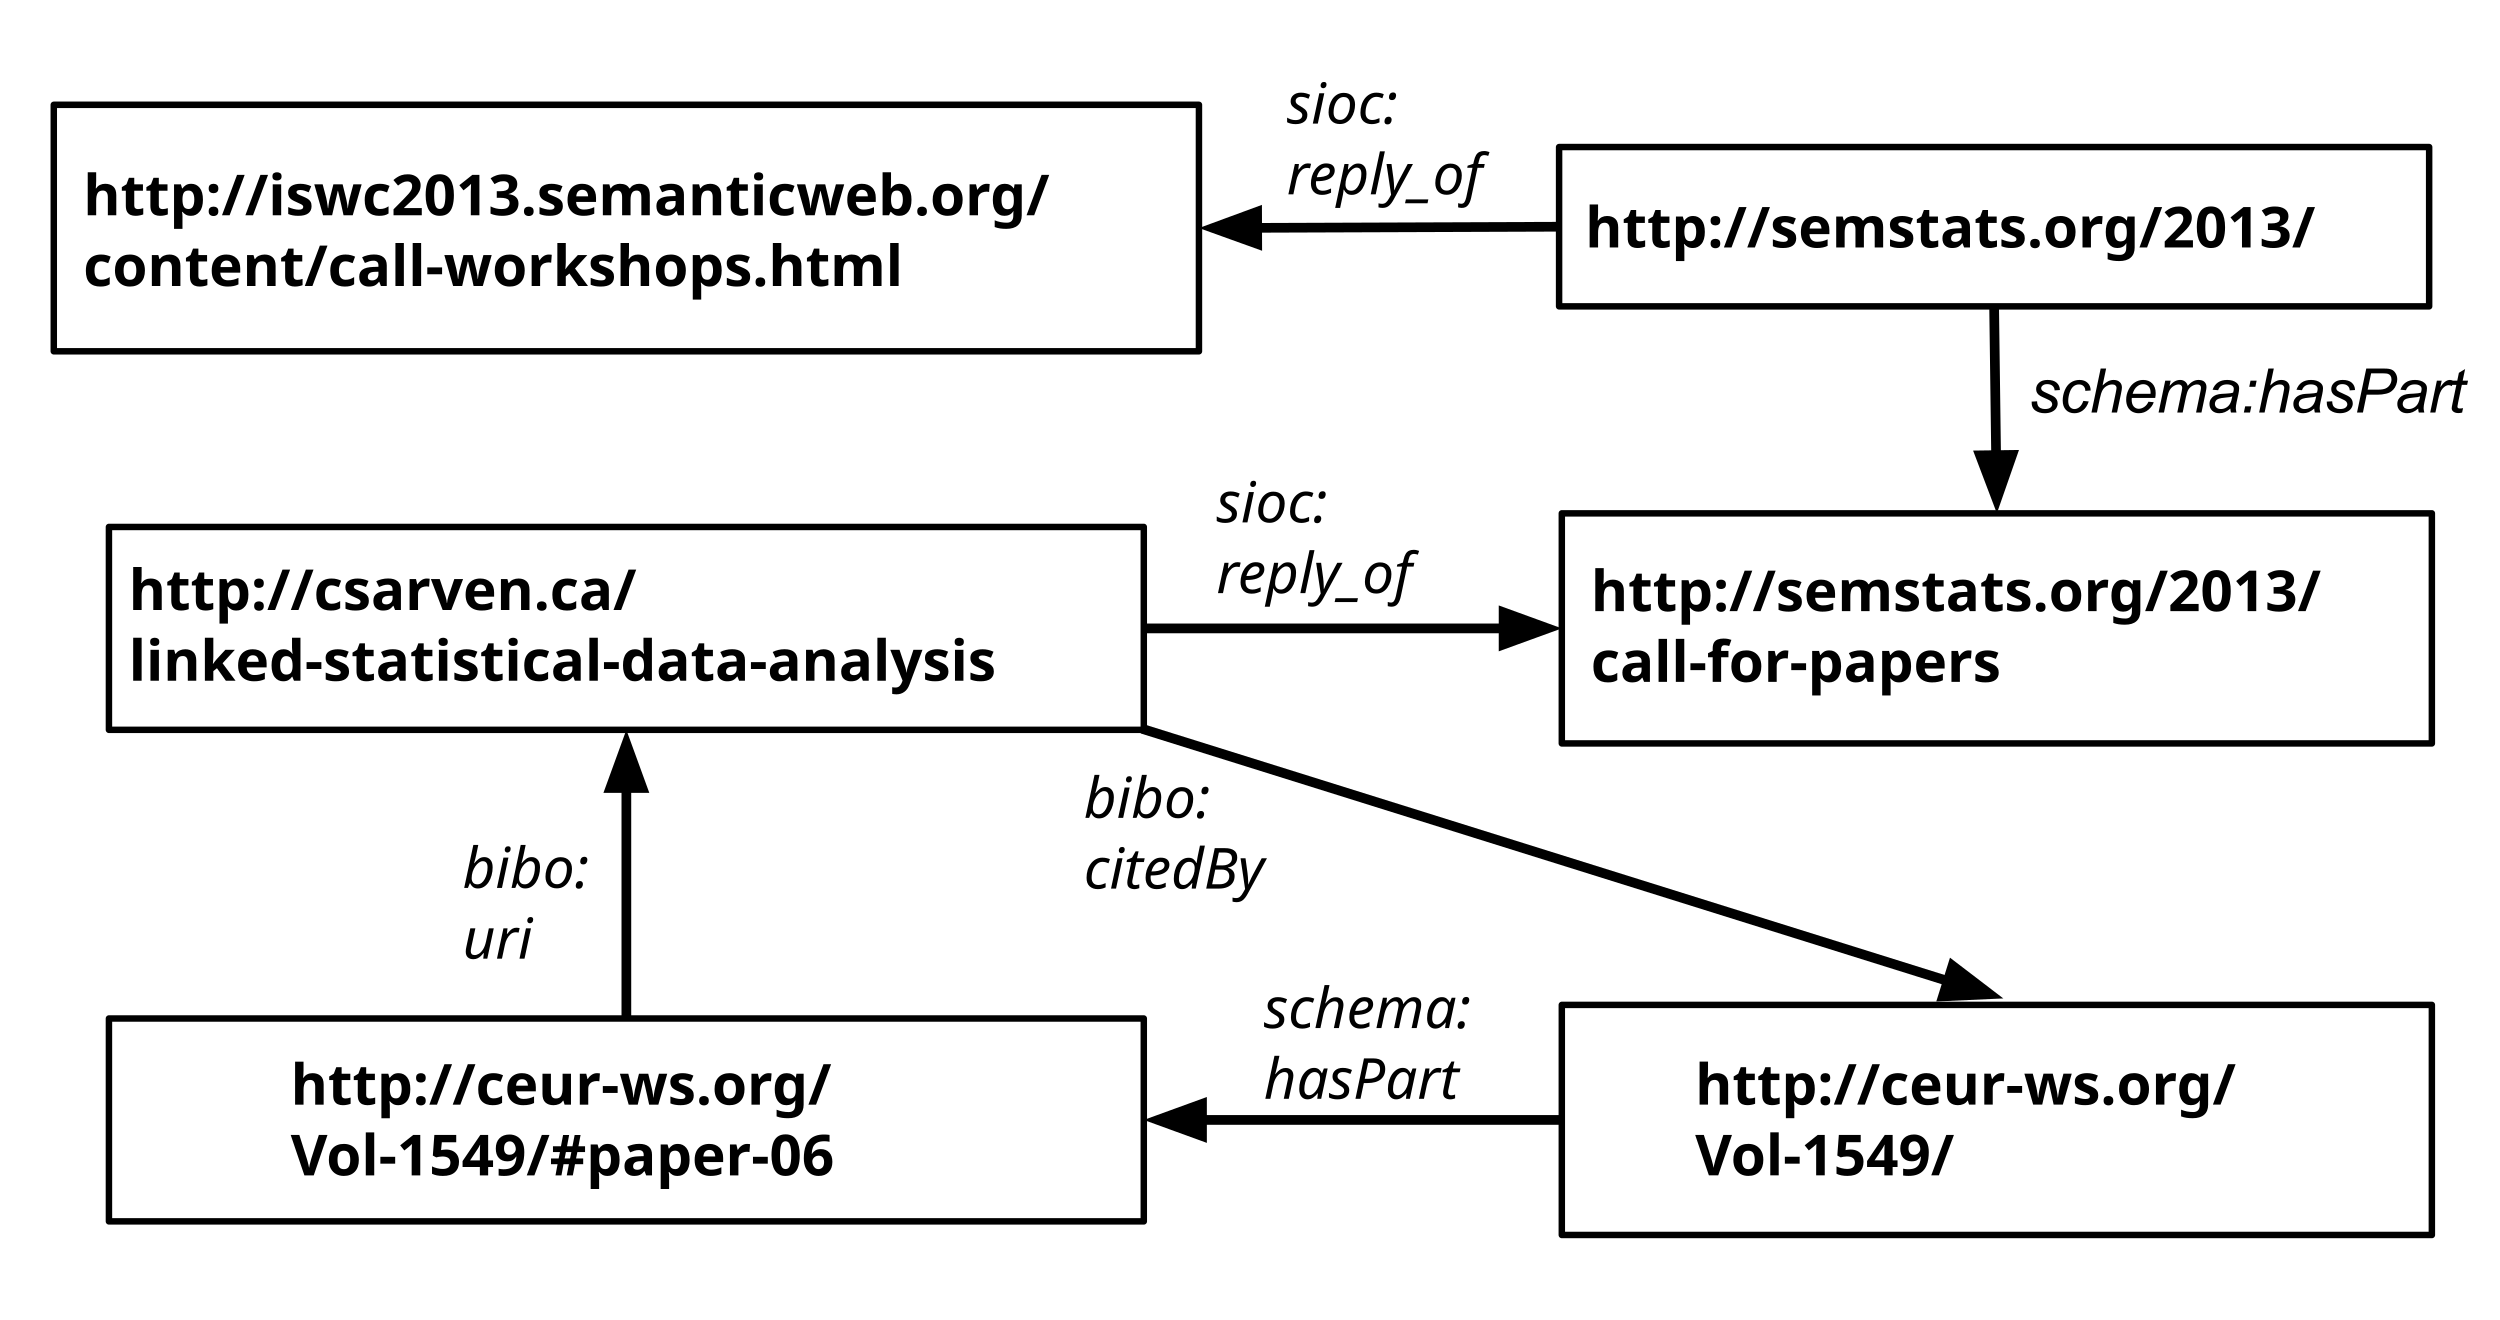
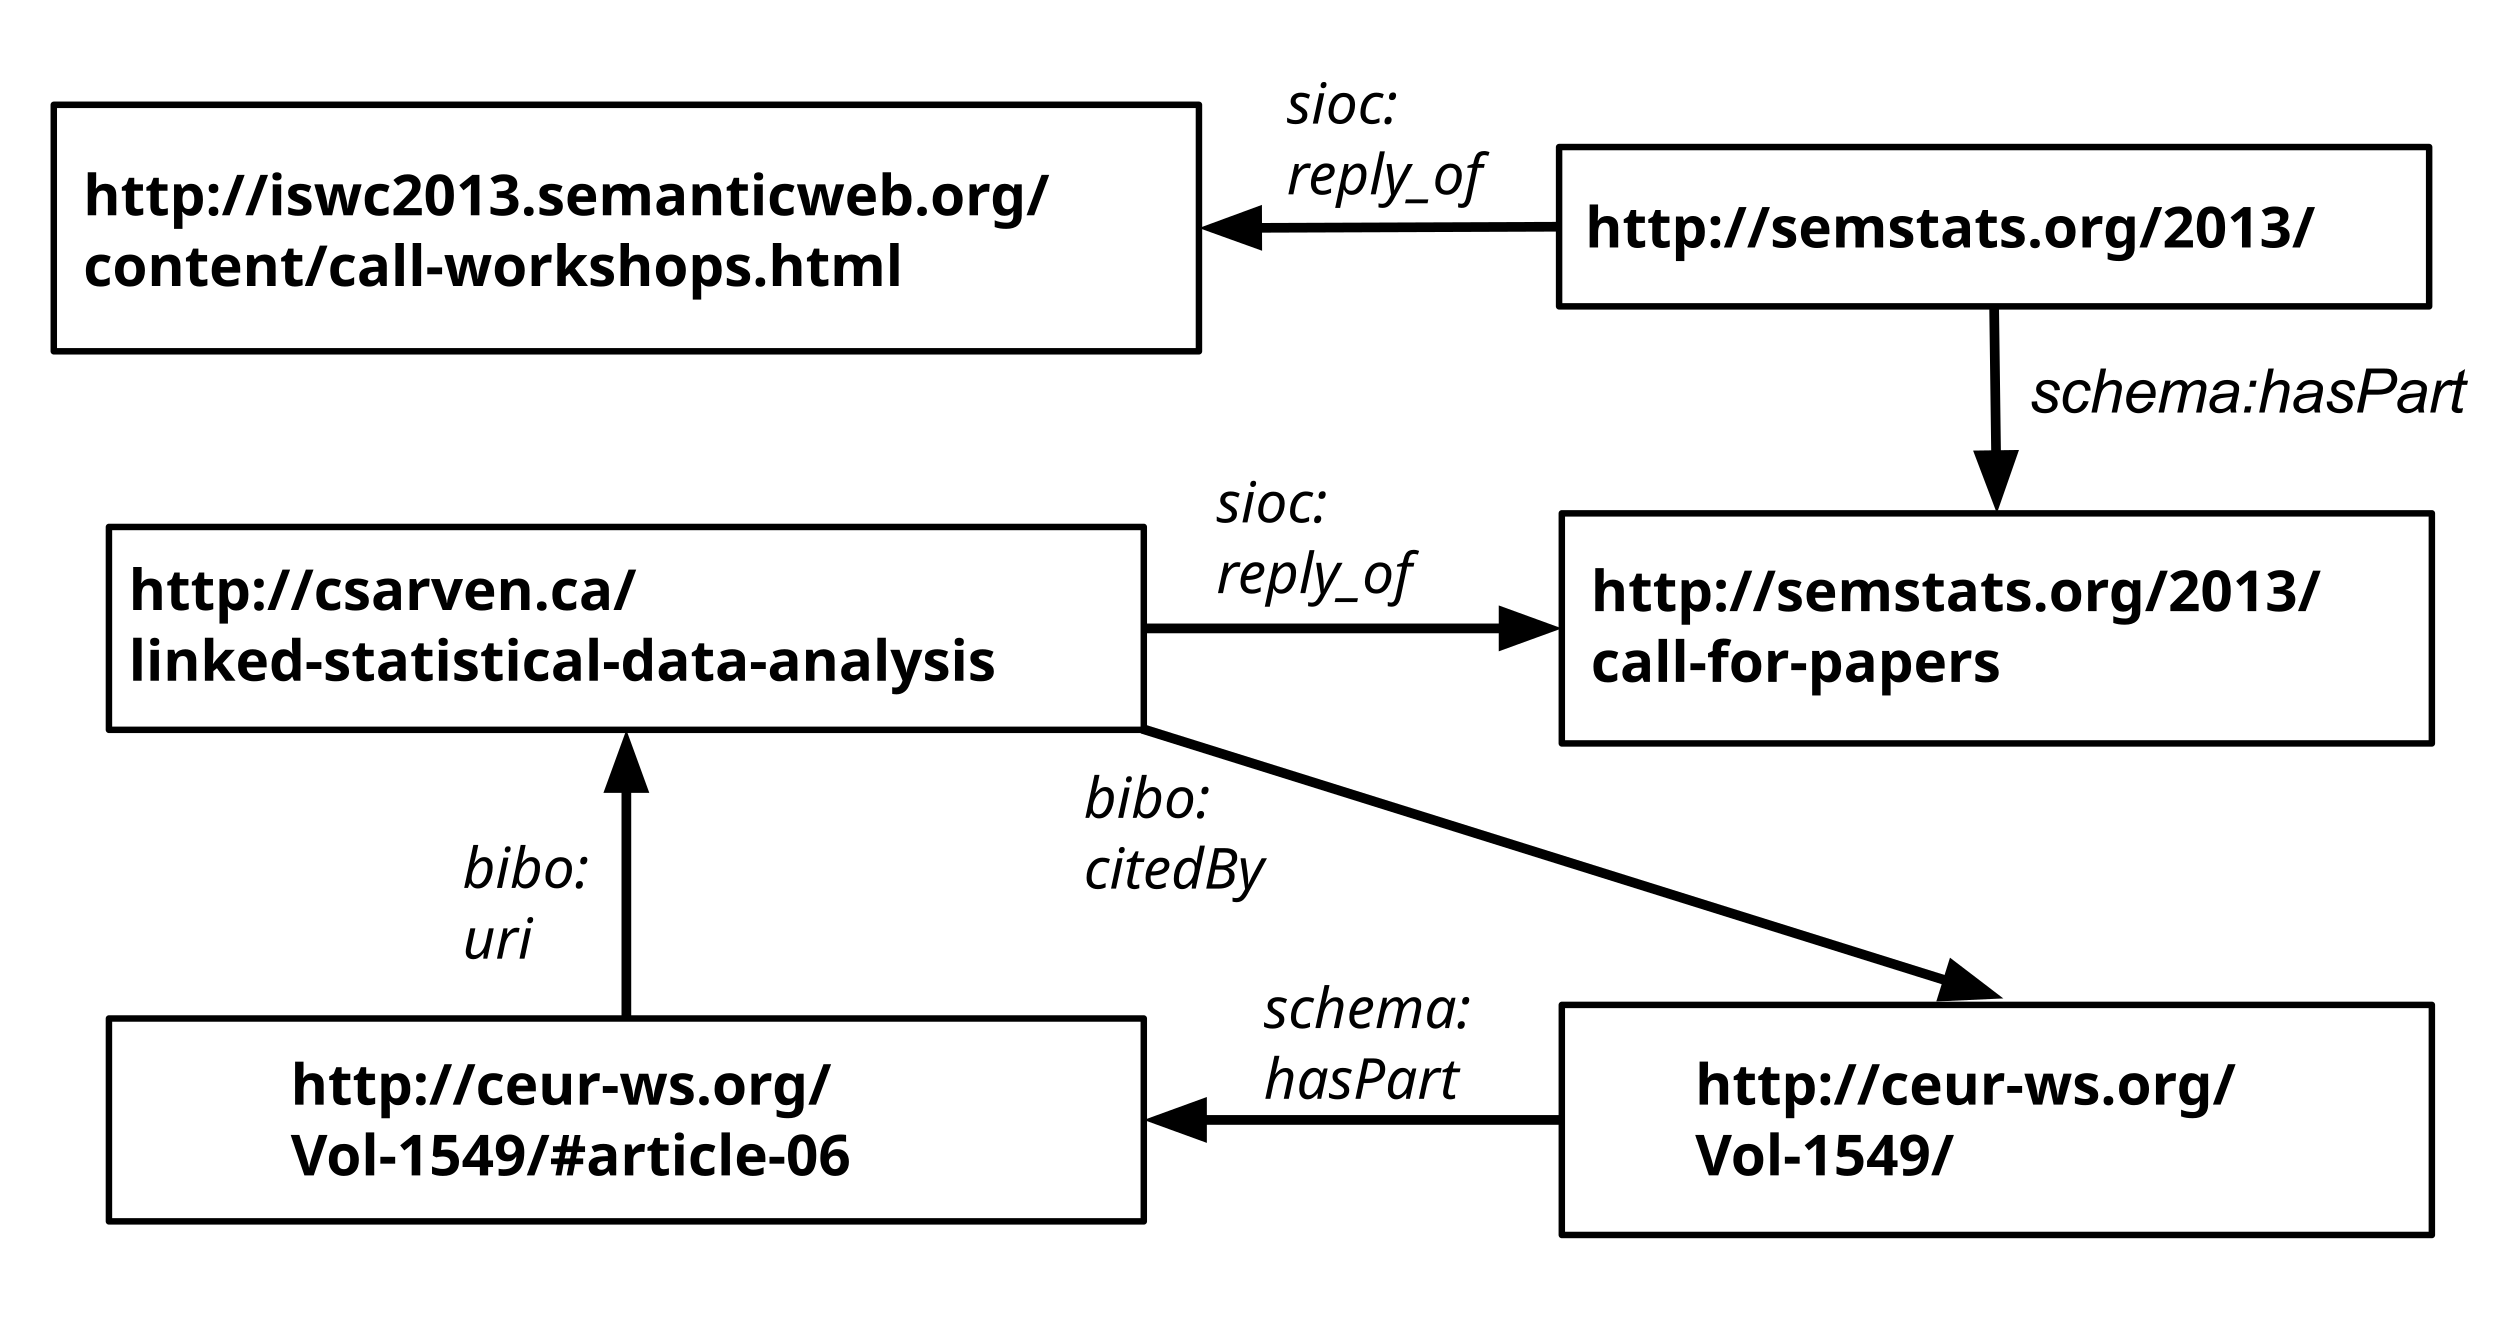
<svg xmlns="http://www.w3.org/2000/svg" xmlns:xlink="http://www.w3.org/1999/xlink" version="1.1" viewBox="0.0 0.0 773.052 408.0" fill="none" stroke="none" stroke-linecap="square" stroke-miterlimit="10" id="svg2">
  <defs id="defs125" />
  <clipPath id="p.0">
    <path d="m0 0l773.053 0l0 408.0l-773.053 0l0 -408.0z" clip-rule="nonzero" id="path5" />
  </clipPath>
  <g clip-path="url(#p.0)" id="g7">
    <path fill="#000000" fill-opacity="0.0" d="m0 0l773.053 0l0 408.0l-773.053 0z" fill-rule="nonzero" id="path9" />
    <path fill="#000000" fill-opacity="0.0" d="m482.105 45.472l269.039 0l0 49.26l-269.039 0z" fill-rule="nonzero" id="path11" />
    <path stroke="#000000" stroke-width="2.0" stroke-linejoin="round" stroke-linecap="butt" d="m482.105 45.472l269.039 0l0 49.26l-269.039 0z" fill-rule="nonzero" id="path13" />
    <path fill="#000000" fill-opacity="0.0" d="m16.63 32.407l354.11 0l0 76.22l-354.11 0z" fill-rule="nonzero" id="path17" />
    <path stroke="#000000" stroke-width="2.0" stroke-linejoin="round" stroke-linecap="butt" d="m16.63 32.407l354.11 0l0 76.22l-354.11 0z" fill-rule="nonzero" id="path19" />
    <path fill="#000000" fill-opacity="0.0" d="m482.945 158.735l269.039 0l0 71.15l-269.039 0z" fill-rule="nonzero" id="path25" />
    <path stroke="#000000" stroke-width="2.0" stroke-linejoin="round" stroke-linecap="butt" d="m482.945 158.735l269.039 0l0 71.15l-269.039 0z" fill-rule="nonzero" id="path27" />
    <path fill="#000000" fill-opacity="0.0" d="m33.685 162.94l320.0 0l0 62.74l-320.0 0z" fill-rule="nonzero" id="path33" />
    <path stroke="#000000" stroke-width="2.0" stroke-linejoin="round" stroke-linecap="butt" d="m33.685 162.94l320.0 0l0 62.74l-320.0 0z" fill-rule="nonzero" id="path35" />
    <path fill="#000000" fill-opacity="0.0" d="m482.945 310.735l269.039 0l0 71.15l-269.039 0z" fill-rule="nonzero" id="path41" />
    <path stroke="#000000" stroke-width="2.0" stroke-linejoin="round" stroke-linecap="butt" d="m482.945 310.735l269.039 0l0 71.15l-269.039 0z" fill-rule="nonzero" id="path43" />
    <path fill="#000000" fill-opacity="0.0" d="m33.685 314.94l320.0 0l0 62.74l-320.0 0z" fill-rule="nonzero" id="path49" />
    <path stroke="#000000" stroke-width="2.0" stroke-linejoin="round" stroke-linecap="butt" d="m33.685 314.94l320.0 0l0 62.74l-320.0 0z" fill-rule="nonzero" id="path51" />
    <path fill="#000000" fill-opacity="0.0" d="m370.74 70.517l111.37 -0.409" fill-rule="nonzero" id="path57" />
    <path stroke="#000000" stroke-width="3.0" stroke-linejoin="round" stroke-linecap="butt" d="m388.74 70.451l93.37 -0.343" fill-rule="evenodd" id="path59" />
    <path fill="#000000" stroke="#000000" stroke-width="3.0" stroke-linecap="butt" d="m388.722 65.496l-13.596 5.005l13.632 4.905z" fill-rule="evenodd" id="path61" />
    <path fill="#000000" fill-opacity="0.0" d="m616.624 94.732l0.85 64.0" fill-rule="nonzero" id="path63" />
    <path stroke="#000000" stroke-width="3.0" stroke-linejoin="round" stroke-linecap="butt" d="m616.624 94.732l0.611 46.002" fill-rule="evenodd" id="path65" />
    <path fill="#000000" stroke="#000000" stroke-width="3.0" stroke-linecap="butt" d="m612.281 140.8l5.136 13.547l4.774 -13.679z" fill-rule="evenodd" id="path67" />
    <path fill="#000000" fill-opacity="0.0" d="m353.685 194.31l129.26 0" fill-rule="nonzero" id="path69" />
    <path stroke="#000000" stroke-width="3.0" stroke-linejoin="round" stroke-linecap="butt" d="m353.685 194.31l111.26 0" fill-rule="evenodd" id="path71" />
    <path fill="#000000" stroke="#000000" stroke-width="3.0" stroke-linecap="butt" d="m464.945 199.265l13.614 -4.955l-13.614 -4.955z" fill-rule="evenodd" id="path73" />
    <path fill="#000000" fill-opacity="0.0" d="m482.945 346.31l-129.26 0" fill-rule="nonzero" id="path75" />
    <path stroke="#000000" stroke-width="3.0" stroke-linejoin="round" stroke-linecap="butt" d="m482.945 346.31l-111.26 0" fill-rule="evenodd" id="path77" />
    <path fill="#000000" stroke="#000000" stroke-width="3.0" stroke-linecap="butt" d="m371.686 341.355l-13.614 4.955l13.614 4.955z" fill-rule="evenodd" id="path79" />
    <path fill="#000000" fill-opacity="0.0" d="m193.685 314.94l0 -89.26" fill-rule="nonzero" id="path81" />
    <path stroke="#000000" stroke-width="3.0" stroke-linejoin="round" stroke-linecap="butt" d="m193.685 314.94l0 -71.26" fill-rule="evenodd" id="path83" />
    <path fill="#000000" stroke="#000000" stroke-width="3.0" stroke-linecap="butt" d="m198.64 243.68l-4.955 -13.614l-4.955 13.614z" fill-rule="evenodd" id="path85" />
    <path fill="#000000" fill-opacity="0.0" d="m617.465 310.735l-266.299 -83.37" fill-rule="nonzero" id="path87" />
    <path d="M 602.287,303.357 353.166,225.365" id="path89" style="fill-rule:evenodd;stroke:#000000;stroke-width:3;stroke-linecap:butt;stroke-linejoin:round" />
    <path d="m 600.807,308.086 14.473,-0.661 -11.512,-8.796 z" id="path91" style="fill:#000000;fill-rule:evenodd;stroke:#000000;stroke-width:3;stroke-linecap:butt" />
    <path fill="#000000" fill-opacity="0.0" d="m365.688 13.894l135.15 0l0 54.709l-135.15 0z" fill-rule="nonzero" id="path93" />
    <path fill="#000000" fill-opacity="0.0" d="m587.583 100.643l214.52 0l0 37.039l-214.52 0z" fill-rule="nonzero" id="path99" />
    <path fill="#000000" d="m628.223 124.188l1.688 -0.094q0 0.719 0.219 1.234q0.219 0.516 0.812 0.844q0.609 0.312 1.406 0.312q1.109 0 1.672 -0.438q0.562 -0.453 0.562 -1.047q0 -0.438 -0.344 -0.828q-0.344 -0.391 -1.672 -0.953q-1.328 -0.578 -1.703 -0.812q-0.625 -0.375 -0.938 -0.891q-0.312 -0.516 -0.312 -1.188q0 -1.172 0.922 -2.0q0.938 -0.844 2.609 -0.844q1.844 0 2.812 0.859q0.969 0.859 1.016 2.266l-1.641 0.109q-0.047 -0.891 -0.641 -1.406q-0.594 -0.531 -1.672 -0.531q-0.875 0 -1.359 0.406q-0.484 0.391 -0.484 0.859q0 0.469 0.422 0.812q0.281 0.25 1.438 0.75q1.938 0.828 2.438 1.312q0.797 0.766 0.797 1.875q0 0.734 -0.453 1.438q-0.453 0.703 -1.375 1.125q-0.922 0.422 -2.172 0.422q-1.703 0 -2.906 -0.844q-1.203 -0.844 -1.141 -2.75zm15.984 -0.219l1.672 0.172q-0.625 1.859 -1.797 2.75q-1.156 0.891 -2.641 0.891q-1.609 0 -2.609 -1.031q-1.0 -1.047 -1.0 -2.906q0 -1.609 0.641 -3.172q0.641 -1.562 1.828 -2.375q1.203 -0.812 2.734 -0.812q1.578 0 2.5 0.906q0.938 0.891 0.938 2.359l-1.656 0.109q0 -0.938 -0.531 -1.453q-0.531 -0.531 -1.406 -0.531q-1.016 0 -1.766 0.641q-0.734 0.641 -1.156 1.938q-0.422 1.297 -0.422 2.516q0 1.25 0.547 1.891q0.562 0.625 1.375 0.625q0.828 0 1.562 -0.609q0.75 -0.625 1.188 -1.906zm2.516 3.594l2.844 -13.594l1.688 0l-1.094 5.219q0.938 -0.906 1.734 -1.297q0.812 -0.406 1.672 -0.406q1.219 0 1.891 0.656q0.688 0.641 0.688 1.688q0 0.531 -0.297 1.922l-1.219 5.812l-1.672 0l1.25 -5.969q0.266 -1.297 0.266 -1.625q0 -0.484 -0.344 -0.781q-0.328 -0.312 -0.953 -0.312q-0.906 0 -1.734 0.484q-0.828 0.469 -1.297 1.297q-0.469 0.828 -0.859 2.672l-0.875 4.234l-1.688 0zm17.626 -3.344l1.625 0.156q-0.359 1.219 -1.625 2.312q-1.266 1.094 -3.016 1.094q-1.094 0 -2.016 -0.5q-0.906 -0.5 -1.391 -1.469q-0.469 -0.969 -0.469 -2.203q0 -1.609 0.75 -3.125q0.75 -1.516 1.938 -2.25q1.188 -0.75 2.562 -0.75q1.766 0 2.812 1.094q1.062 1.094 1.062 2.984q0 0.734 -0.141 1.484l-7.25 0q-0.031 0.297 -0.031 0.531q0 1.375 0.625 2.109q0.641 0.719 1.562 0.719q0.859 0 1.688 -0.562q0.844 -0.562 1.312 -1.625zm-4.891 -2.453l5.531 0q0.016 -0.25 0.016 -0.359q0 -1.266 -0.641 -1.938q-0.625 -0.672 -1.625 -0.672q-1.062 0 -1.953 0.75q-0.891 0.734 -1.328 2.219zm8.016 5.797l2.062 -9.859l1.672 0l-0.344 1.625q0.938 -1.047 1.672 -1.438q0.734 -0.406 1.609 -0.406q0.906 0 1.516 0.5q0.625 0.484 0.828 1.344q0.75 -0.922 1.578 -1.375q0.828 -0.469 1.75 -0.469q1.234 0 1.844 0.594q0.625 0.578 0.625 1.641q0 0.453 -0.219 1.5l-1.328 6.344l-1.672 0l1.359 -6.516q0.172 -0.797 0.172 -1.141q0 -0.484 -0.312 -0.75q-0.297 -0.281 -0.859 -0.281q-0.75 0 -1.531 0.453q-0.781 0.453 -1.219 1.188q-0.422 0.734 -0.75 2.266l-1.0 4.781l-1.672 0l1.391 -6.656q0.141 -0.672 0.141 -0.953q0 -0.484 -0.297 -0.781q-0.297 -0.297 -0.781 -0.297q-0.719 0 -1.5 0.453q-0.781 0.453 -1.281 1.266q-0.484 0.812 -0.797 2.312l-0.984 4.656l-1.672 0zm22.197 -1.219q-0.875 0.75 -1.688 1.094q-0.812 0.344 -1.719 0.344q-1.375 0 -2.219 -0.797q-0.828 -0.797 -0.828 -2.062q0 -0.812 0.375 -1.453q0.391 -0.641 1.0 -1.016q0.625 -0.391 1.531 -0.562q0.562 -0.109 2.141 -0.172q1.578 -0.062 2.266 -0.328q0.203 -0.688 0.203 -1.141q0 -0.594 -0.438 -0.922q-0.578 -0.469 -1.703 -0.469q-1.047 0 -1.734 0.469q-0.672 0.469 -0.969 1.328l-1.703 -0.141q0.516 -1.469 1.641 -2.25q1.141 -0.781 2.859 -0.781q1.828 0 2.891 0.875q0.812 0.656 0.812 1.688q0 0.797 -0.234 1.828l-0.547 2.453q-0.25 1.172 -0.25 1.891q0 0.469 0.203 1.344l-1.703 0q-0.141 -0.484 -0.188 -1.219zm0.609 -3.766q-0.344 0.125 -0.75 0.203q-0.406 0.078 -1.344 0.156q-1.469 0.141 -2.078 0.344q-0.594 0.188 -0.906 0.625q-0.312 0.438 -0.312 0.969q0 0.703 0.484 1.156q0.5 0.453 1.391 0.453q0.844 0 1.609 -0.438q0.766 -0.438 1.203 -1.219q0.453 -0.797 0.703 -2.25zm5.235 -2.969l0.391 -1.906l1.891 0l-0.391 1.906l-1.891 0zm-1.672 7.953l0.406 -1.906l1.906 0l-0.406 1.906l-1.906 0zm4.73 0l2.844 -13.594l1.688 0l-1.094 5.219q0.938 -0.906 1.734 -1.297q0.812 -0.406 1.672 -0.406q1.219 0 1.891 0.656q0.688 0.641 0.688 1.688q0 0.531 -0.297 1.922l-1.219 5.812l-1.672 0l1.25 -5.969q0.266 -1.297 0.266 -1.625q0 -0.484 -0.344 -0.781q-0.328 -0.312 -0.953 -0.312q-0.906 0 -1.734 0.484q-0.828 0.469 -1.297 1.297q-0.469 0.828 -0.859 2.672l-0.875 4.234l-1.688 0zm17.032 -1.219q-0.875 0.75 -1.688 1.094q-0.812 0.344 -1.719 0.344q-1.375 0 -2.219 -0.797q-0.828 -0.797 -0.828 -2.062q0 -0.812 0.375 -1.453q0.391 -0.641 1.0 -1.016q0.625 -0.391 1.531 -0.562q0.562 -0.109 2.141 -0.172q1.578 -0.062 2.266 -0.328q0.203 -0.688 0.203 -1.141q0 -0.594 -0.438 -0.922q-0.578 -0.469 -1.703 -0.469q-1.047 0 -1.734 0.469q-0.672 0.469 -0.969 1.328l-1.703 -0.141q0.516 -1.469 1.641 -2.25q1.141 -0.781 2.859 -0.781q1.828 0 2.891 0.875q0.812 0.656 0.812 1.688q0 0.797 -0.234 1.828l-0.547 2.453q-0.25 1.172 -0.25 1.891q0 0.469 0.203 1.344l-1.703 0q-0.141 -0.484 -0.188 -1.219zm0.609 -3.766q-0.344 0.125 -0.75 0.203q-0.406 0.078 -1.344 0.156q-1.469 0.141 -2.078 0.344q-0.594 0.188 -0.906 0.625q-0.312 0.438 -0.312 0.969q0 0.703 0.484 1.156q0.5 0.453 1.391 0.453q0.844 0 1.609 -0.438q0.766 -0.438 1.203 -1.219q0.453 -0.797 0.703 -2.25zm3.266 1.609l1.688 -0.094q0 0.719 0.219 1.234q0.219 0.516 0.812 0.844q0.609 0.312 1.406 0.312q1.109 0 1.672 -0.438q0.562 -0.453 0.562 -1.047q0 -0.438 -0.344 -0.828q-0.344 -0.391 -1.672 -0.953q-1.328 -0.578 -1.703 -0.812q-0.625 -0.375 -0.938 -0.891q-0.312 -0.516 -0.312 -1.188q0 -1.172 0.922 -2.0q0.938 -0.844 2.609 -0.844q1.844 0 2.812 0.859q0.969 0.859 1.016 2.266l-1.641 0.109q-0.047 -0.891 -0.641 -1.406q-0.594 -0.531 -1.672 -0.531q-0.875 0 -1.359 0.406q-0.484 0.391 -0.484 0.859q0 0.469 0.422 0.812q0.281 0.25 1.438 0.75q1.938 0.828 2.438 1.312q0.797 0.766 0.797 1.875q0 0.734 -0.453 1.438q-0.453 0.703 -1.375 1.125q-0.922 0.422 -2.172 0.422q-1.703 0 -2.906 -0.844q-1.203 -0.844 -1.141 -2.75zm9.359 3.375l2.859 -13.594l5.672 0q1.469 0 2.203 0.344q0.75 0.328 1.219 1.156q0.484 0.812 0.484 1.828q0 0.844 -0.344 1.719q-0.328 0.875 -0.859 1.438q-0.531 0.562 -1.062 0.859q-0.531 0.281 -1.156 0.422q-1.297 0.312 -2.641 0.312l-3.406 0l-1.141 5.516l-1.828 0zm3.297 -7.062l3.0 0q1.734 0 2.547 -0.375q0.828 -0.375 1.312 -1.141q0.5 -0.781 0.5 -1.641q0 -0.656 -0.266 -1.078q-0.25 -0.438 -0.734 -0.625q-0.469 -0.203 -1.812 -0.203l-3.484 0l-1.062 5.062zm15.615 5.844q-0.875 0.75 -1.688 1.094q-0.812 0.344 -1.719 0.344q-1.375 0 -2.219 -0.797q-0.828 -0.797 -0.828 -2.062q0 -0.812 0.375 -1.453q0.391 -0.641 1.0 -1.016q0.625 -0.391 1.531 -0.562q0.562 -0.109 2.141 -0.172q1.578 -0.062 2.266 -0.328q0.203 -0.688 0.203 -1.141q0 -0.594 -0.438 -0.922q-0.578 -0.469 -1.703 -0.469q-1.047 0 -1.734 0.469q-0.672 0.469 -0.969 1.328l-1.703 -0.141q0.516 -1.469 1.641 -2.25q1.141 -0.781 2.859 -0.781q1.828 0 2.891 0.875q0.812 0.656 0.812 1.688q0 0.797 -0.234 1.828l-0.547 2.453q-0.25 1.172 -0.25 1.891q0 0.469 0.203 1.344l-1.703 0q-0.141 -0.484 -0.188 -1.219zm0.609 -3.766q-0.344 0.125 -0.75 0.203q-0.406 0.078 -1.344 0.156q-1.469 0.141 -2.078 0.344q-0.594 0.188 -0.906 0.625q-0.312 0.438 -0.312 0.969q0 0.703 0.484 1.156q0.5 0.453 1.391 0.453q0.844 0 1.609 -0.438q0.766 -0.438 1.203 -1.219q0.453 -0.797 0.703 -2.25zm3.11 4.984l2.062 -9.859l1.484 0l-0.422 2.016q0.766 -1.141 1.484 -1.688q0.734 -0.547 1.5 -0.547q0.5 0 1.234 0.359l-0.688 1.562q-0.438 -0.312 -0.953 -0.312q-0.875 0 -1.812 0.984q-0.922 0.984 -1.453 3.531l-0.828 3.953l-1.609 0zm10.15 -1.359l-0.281 1.375q-0.609 0.156 -1.172 0.156q-1.0 0 -1.594 -0.5q-0.453 -0.375 -0.453 -1.016q0 -0.312 0.25 -1.484l1.188 -5.719l-1.328 0l0.281 -1.312l1.328 0l0.5 -2.422l1.922 -1.156l-0.75 3.578l1.656 0l-0.281 1.312l-1.641 0l-1.141 5.438q-0.219 1.047 -0.219 1.25q0 0.297 0.172 0.453q0.172 0.156 0.562 0.156q0.562 0 1.0 -0.109z" fill-rule="nonzero" id="path101" />
    <path fill="#000000" fill-opacity="0.0" d="m349.688 137.684l135.15 0l0 54.709l-135.15 0z" fill-rule="nonzero" id="path103" />
    <path fill="#000000" fill-opacity="0.0" d="m324.003 292.226l214.52 0l0 37.039l-214.52 0z" fill-rule="nonzero" id="path109" />
    <path fill="#000000" fill-opacity="0.0" d="m102.535 254.748l99.15 0l0 37.039l-99.15 0z" fill-rule="nonzero" id="path115" />
    <path fill="#000000" fill-opacity="0.0" d="m298.745 235.79l135.15 0l0 37.039l-135.15 0z" fill-rule="nonzero" id="path119" />
    <a id="a5770" xlink:href="http://iswc2013.semanticweb.org/content/call-workshops.html" target="_blank">
      <a id="a5775" xlink:href="http://iswc2013.semanticweb.org/content/call-workshops.html" target="_blank">
        <text xml:space="preserve" style="font-style:normal;font-weight:normal;font-size:40px;line-height:125%;font-family:sans-serif;letter-spacing:0px;word-spacing:0px;fill:#000000;fill-opacity:1;stroke:none;stroke-width:1px;stroke-linecap:butt;stroke-linejoin:miter;stroke-opacity:1" x="25.768" y="66.568" id="text4273">
          <tspan id="tspan4275" x="25.768" y="66.568" style="font-weight:bold;font-size:17.5px;line-height:125%">http://iswc2013.semanticweb.org/</tspan>
          <tspan x="25.768" y="88.443" style="font-weight:bold;font-size:17.5px;line-height:125%" id="tspan4277">content/call-workshops.html</tspan>
        </text>
      </a>
    </a>
    <a id="a5780" xlink:href="http://semstats.org/2013/" target="_blank">
      <text id="text4279" y="76.524" x="490.186" style="font-style:normal;font-weight:normal;font-size:40px;line-height:125%;font-family:sans-serif;letter-spacing:0px;word-spacing:0px;fill:#000000;fill-opacity:1;stroke:none;stroke-width:1px;stroke-linecap:butt;stroke-linejoin:miter;stroke-opacity:1" xml:space="preserve">
        <tspan style="font-weight:bold;font-size:17.5px;line-height:125%" y="76.524" x="490.186" id="tspan4281">http://semstats.org/2013/</tspan>
      </text>
    </a>
    <a id="a5784" xlink:href="http://semstats.org/2013/call-for-papers" target="_blank">
      <text id="text4283" y="188.968" x="491.942" style="font-style:normal;font-weight:normal;font-size:40px;line-height:125%;font-family:sans-serif;letter-spacing:0px;word-spacing:0px;fill:#000000;fill-opacity:1;stroke:none;stroke-width:1px;stroke-linecap:butt;stroke-linejoin:miter;stroke-opacity:1" xml:space="preserve">
        <tspan style="font-weight:bold;font-size:17.5px;line-height:125%" y="188.968" x="491.942" id="tspan4285">http://semstats.org/2013/</tspan>
        <tspan style="font-weight:bold;font-size:17.5px;line-height:125%" id="tspan4287" y="210.843" x="491.942">call-for-papers</tspan>
      </text>
    </a>
    <a id="a5799" xlink:href="http://csarven.ca/linked-statistical-data-analysis" target="_blank">
      <text id="text4293" y="188.626" x="39.824" style="font-style:normal;font-weight:normal;font-size:40px;line-height:125%;font-family:sans-serif;letter-spacing:0px;word-spacing:0px;fill:#000000;fill-opacity:1;stroke:none;stroke-width:1px;stroke-linecap:butt;stroke-linejoin:miter;stroke-opacity:1" xml:space="preserve">
        <tspan style="font-weight:bold;font-size:17.5px;line-height:125%" y="188.626" x="39.824" id="tspan4295">http://csarven.ca/</tspan>
        <tspan style="font-weight:bold;font-size:17.5px;line-height:125%" id="tspan4297" y="210.501" x="39.824">linked-statistical-data-analysis</tspan>
      </text>
    </a>
    <a id="a5794" xlink:href="http://ceur-ws.org/Vol-1549/#paper-06" target="_blank">
      <text id="text4299" y="341.579" x="89.891" style="font-style:normal;font-weight:normal;font-size:40px;line-height:125%;font-family:sans-serif;letter-spacing:0px;word-spacing:0px;fill:#000000;fill-opacity:1;stroke:none;stroke-width:1px;stroke-linecap:butt;stroke-linejoin:miter;stroke-opacity:1" xml:space="preserve">
        <tspan style="font-weight:bold;font-size:17.5px;line-height:125%" y="341.579" x="89.891" id="tspan4301">http://ceur-ws.org/</tspan>
-         <tspan style="font-weight:bold;font-size:17.5px;line-height:125%" id="tspan4303" y="363.454" x="89.891">Vol-1549/#paper-06</tspan>
+         <tspan style="font-weight:bold;font-size:17.5px;line-height:125%" id="tspan4303" y="363.454" x="89.891">Vol-1549/#article-06</tspan>
      </text>
    </a>
    <a id="a5789" xlink:href="http://ceur-ws.org/Vol-1549/" target="_blank">
      <text id="text4299-4" y="341.569" x="524.187" style="font-style:normal;font-weight:normal;font-size:40px;line-height:125%;font-family:sans-serif;letter-spacing:0px;word-spacing:0px;fill:#000000;fill-opacity:1;stroke:none;stroke-width:1px;stroke-linecap:butt;stroke-linejoin:miter;stroke-opacity:1" xml:space="preserve">
        <tspan style="font-weight:bold;font-size:17.5px;line-height:125%" y="341.569" x="524.187" id="tspan4301-1">http://ceur-ws.org/</tspan>
        <tspan style="font-weight:bold;font-size:17.5px;line-height:125%" id="tspan4303-3" y="363.444" x="524.187">Vol-1549/</tspan>
      </text>
    </a>
    <text xml:space="preserve" style="font-style:normal;font-weight:normal;font-size:40px;line-height:125%;font-family:sans-serif;letter-spacing:0px;word-spacing:0px;fill:#000000;fill-opacity:1;stroke:none;stroke-width:1px;stroke-linecap:butt;stroke-linejoin:miter;stroke-opacity:1" x="397.908" y="38.214" id="text4326">
      <tspan id="tspan4328" x="397.908" y="38.214" style="font-style:italic;font-size:17.5px;line-height:125%">sioc:</tspan>
      <tspan x="397.908" y="60.089" id="tspan4330" style="font-style:italic;font-size:17.5px;line-height:125%">reply_of</tspan>
    </text>
    <text xml:space="preserve" style="font-style:normal;font-weight:normal;font-size:40px;line-height:125%;font-family:sans-serif;letter-spacing:0px;word-spacing:0px;fill:#000000;fill-opacity:1;stroke:none;stroke-width:1px;stroke-linecap:butt;stroke-linejoin:miter;stroke-opacity:1" x="376.141" y="161.532" id="text4326-4">
      <tspan id="tspan4328-4" x="376.141" y="161.532" style="font-style:italic;font-size:17.5px;line-height:125%">sioc:</tspan>
      <tspan x="376.141" y="183.407" id="tspan4330-4" style="font-style:italic;font-size:17.5px;line-height:125%">reply_of</tspan>
    </text>
    <text xml:space="preserve" style="font-style:normal;font-weight:normal;font-size:40px;line-height:125%;font-family:sans-serif;letter-spacing:0px;word-spacing:0px;fill:#000000;fill-opacity:1;stroke:none;stroke-width:1px;stroke-linecap:butt;stroke-linejoin:miter;stroke-opacity:1" x="390.782" y="317.9" id="text4326-0">
      <tspan x="390.782" y="317.9" id="tspan4330-6" style="font-style:italic;font-size:17.5px;line-height:125%">schema:</tspan>
      <tspan x="390.782" y="339.775" style="font-style:italic;font-size:17.5px;line-height:125%" id="tspan4365">hasPart</tspan>
    </text>
    <text xml:space="preserve" style="font-style:normal;font-weight:normal;font-size:40px;line-height:125%;font-family:sans-serif;letter-spacing:0px;word-spacing:0px;fill:#000000;fill-opacity:1;stroke:none;stroke-width:1px;stroke-linecap:butt;stroke-linejoin:miter;stroke-opacity:1" x="335.146" y="252.893" id="text4326-2">
      <tspan x="335.146" y="252.893" id="tspan4330-2" style="font-style:italic;font-size:17.5px;line-height:125%">bibo:</tspan>
      <tspan x="335.146" y="274.768" style="font-style:italic;font-size:17.5px;line-height:125%" id="tspan4379">citedBy</tspan>
    </text>
    <text xml:space="preserve" style="font-style:normal;font-weight:normal;font-size:40px;line-height:125%;font-family:sans-serif;letter-spacing:0px;word-spacing:0px;fill:#000000;fill-opacity:1;stroke:none;stroke-width:1px;stroke-linecap:butt;stroke-linejoin:miter;stroke-opacity:1" x="143.054" y="274.562" id="text4326-7">
      <tspan x="143.054" y="274.562" id="tspan4330-48" style="font-style:italic;font-size:17.5px;line-height:125%">bibo:</tspan>
      <tspan x="143.054" y="296.437" style="font-style:italic;font-size:17.5px;line-height:125%" id="tspan4393">uri</tspan>
    </text>
  </g>
</svg>
